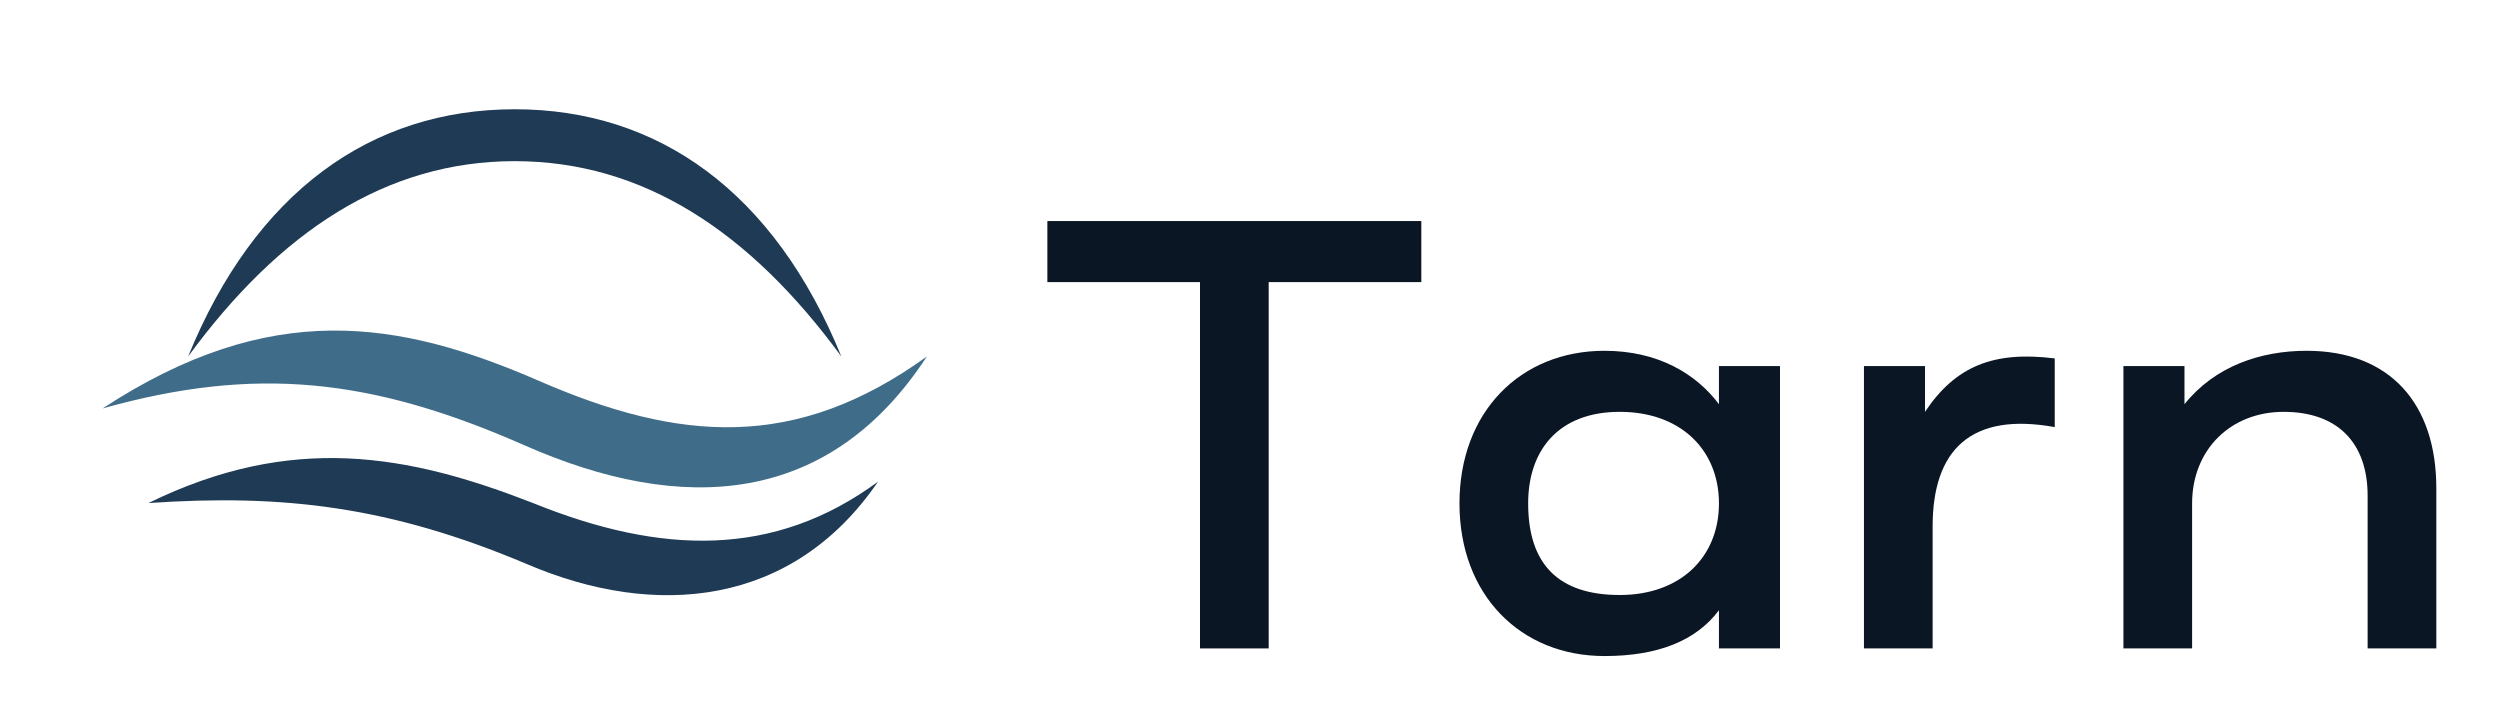
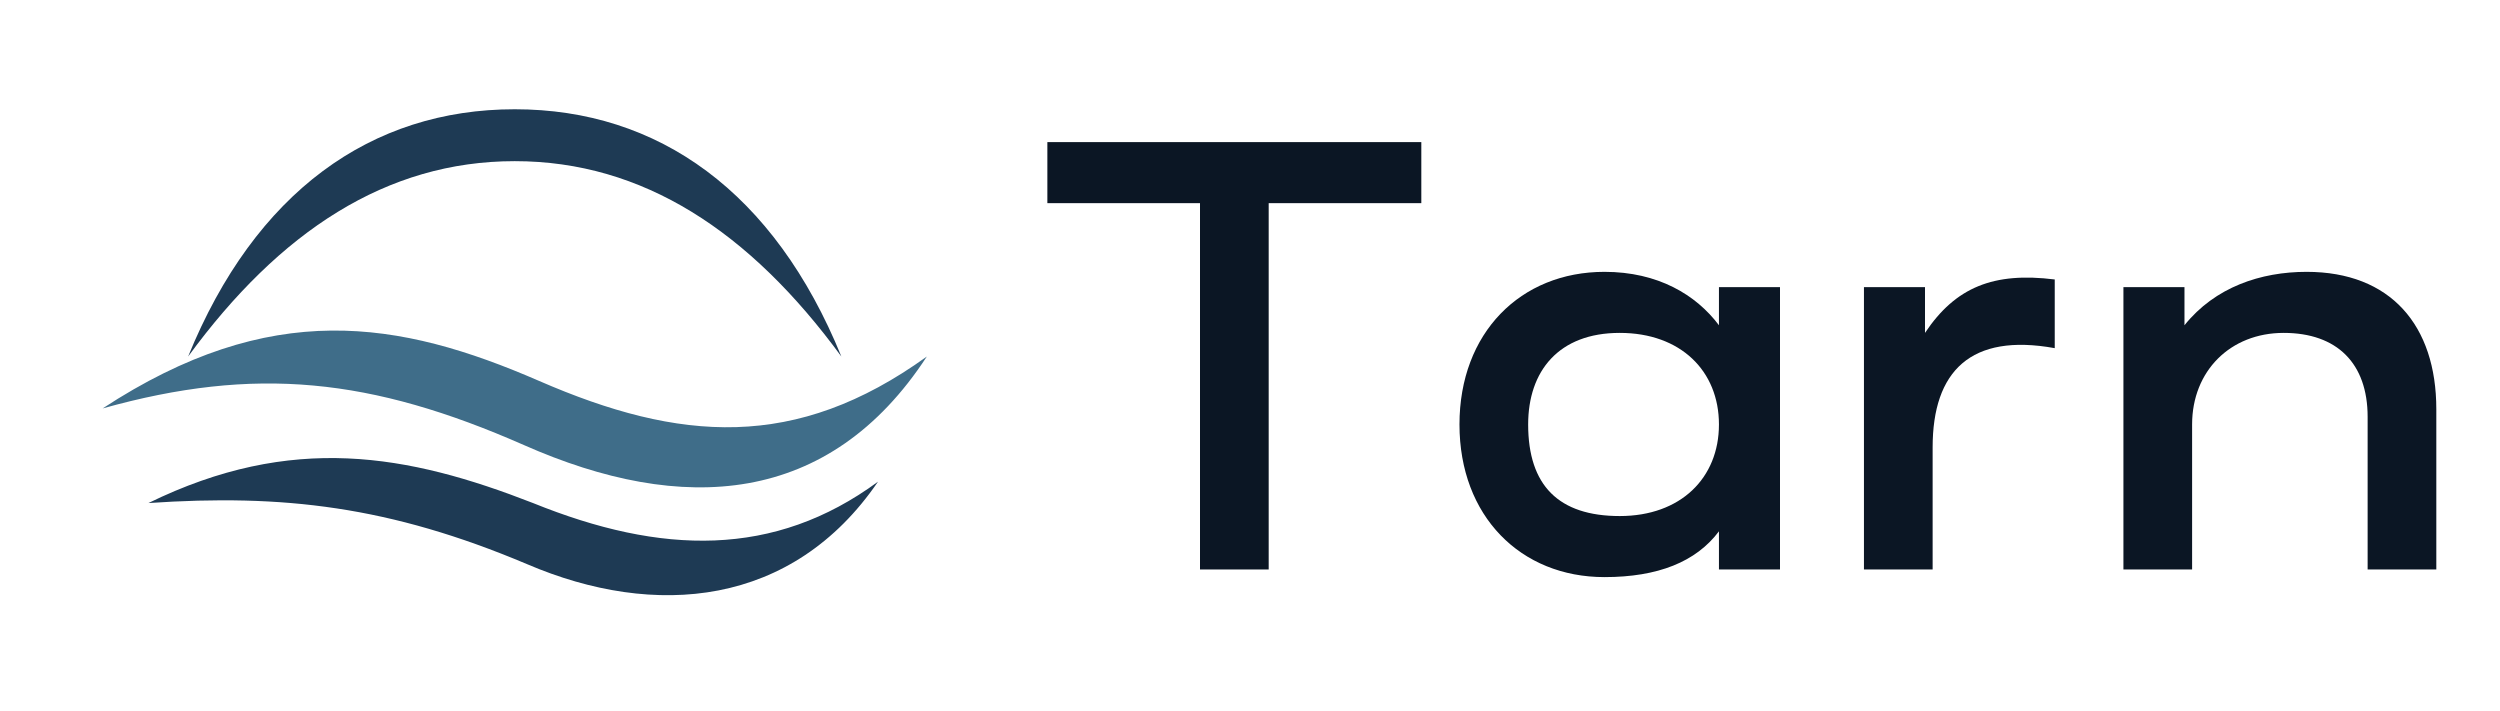
<svg xmlns="http://www.w3.org/2000/svg" viewBox="0 0 475 135">
  <g transform="translate(5 8) scale(.58)">
    <path fill="#1E3A54" fill-rule="evenodd" d="M 53 103 C 75 49 113 22 160 22 C 207 22 245 49 267 103 C 237 62 202 39 160 39 C 118 39 83 62 53 103 Z" />
    <path fill="#3F6D89" fill-rule="evenodd" d="M 25 120 C 80 84 122 91 168 111 C 214 131 252 134 295 103 C 263 152 215 155 163 132 C 113 110 75 106 25 120 Z" />
    <path fill="#1E3A54" fill-rule="evenodd" d="M 40 151 C 87 128 125 135 166 151 C 208 168 245 169 279 144 C 251 185 206 189 164 171 C 119 152 84 148 40 151 Z" />
  </g>
-   <g transform="translate(199 42) scale(1.45)">
+   <g transform="translate(199 27) scale(1.45)">
    <path fill="#0B1624" fill-rule="evenodd" d="M 0 0 L 49 0 L 49 8 L 29 8 L 29 56 L 20 56 L 20 8 L 0 8 Z" />
    <path fill="#0B1624" fill-rule="evenodd" d="M 88 19 L 96 19 L 96 56 L 88 56 L 88 51 C 85 55 80 57 73 57 C 62 57 54 49 54 37 C 54 25 62 17 73 17 C 80 17 85 20 88 24 Z M 75 25 C 67 25 63 30 63 37 C 63 45 67 49 75 49 C 83 49 88 44 88 37 C 88 30 83 25 75 25 Z" />
    <path fill="#0B1624" fill-rule="evenodd" d="M 107 19 L 115 19 L 115 25 C 119 19 124 17 132 18 L 132 27 C 121 25 116 30 116 40 L 116 56 L 107 56 Z" />
    <path fill="#0B1624" fill-rule="evenodd" d="M 141 19 L 149 19 L 149 24 C 153 19 159 17 165 17 C 176 17 182 24 182 35 L 182 56 L 173 56 L 173 36 C 173 29 169 25 162 25 C 155 25 150 30 150 37 L 150 56 L 141 56 Z" />
  </g>
</svg>
